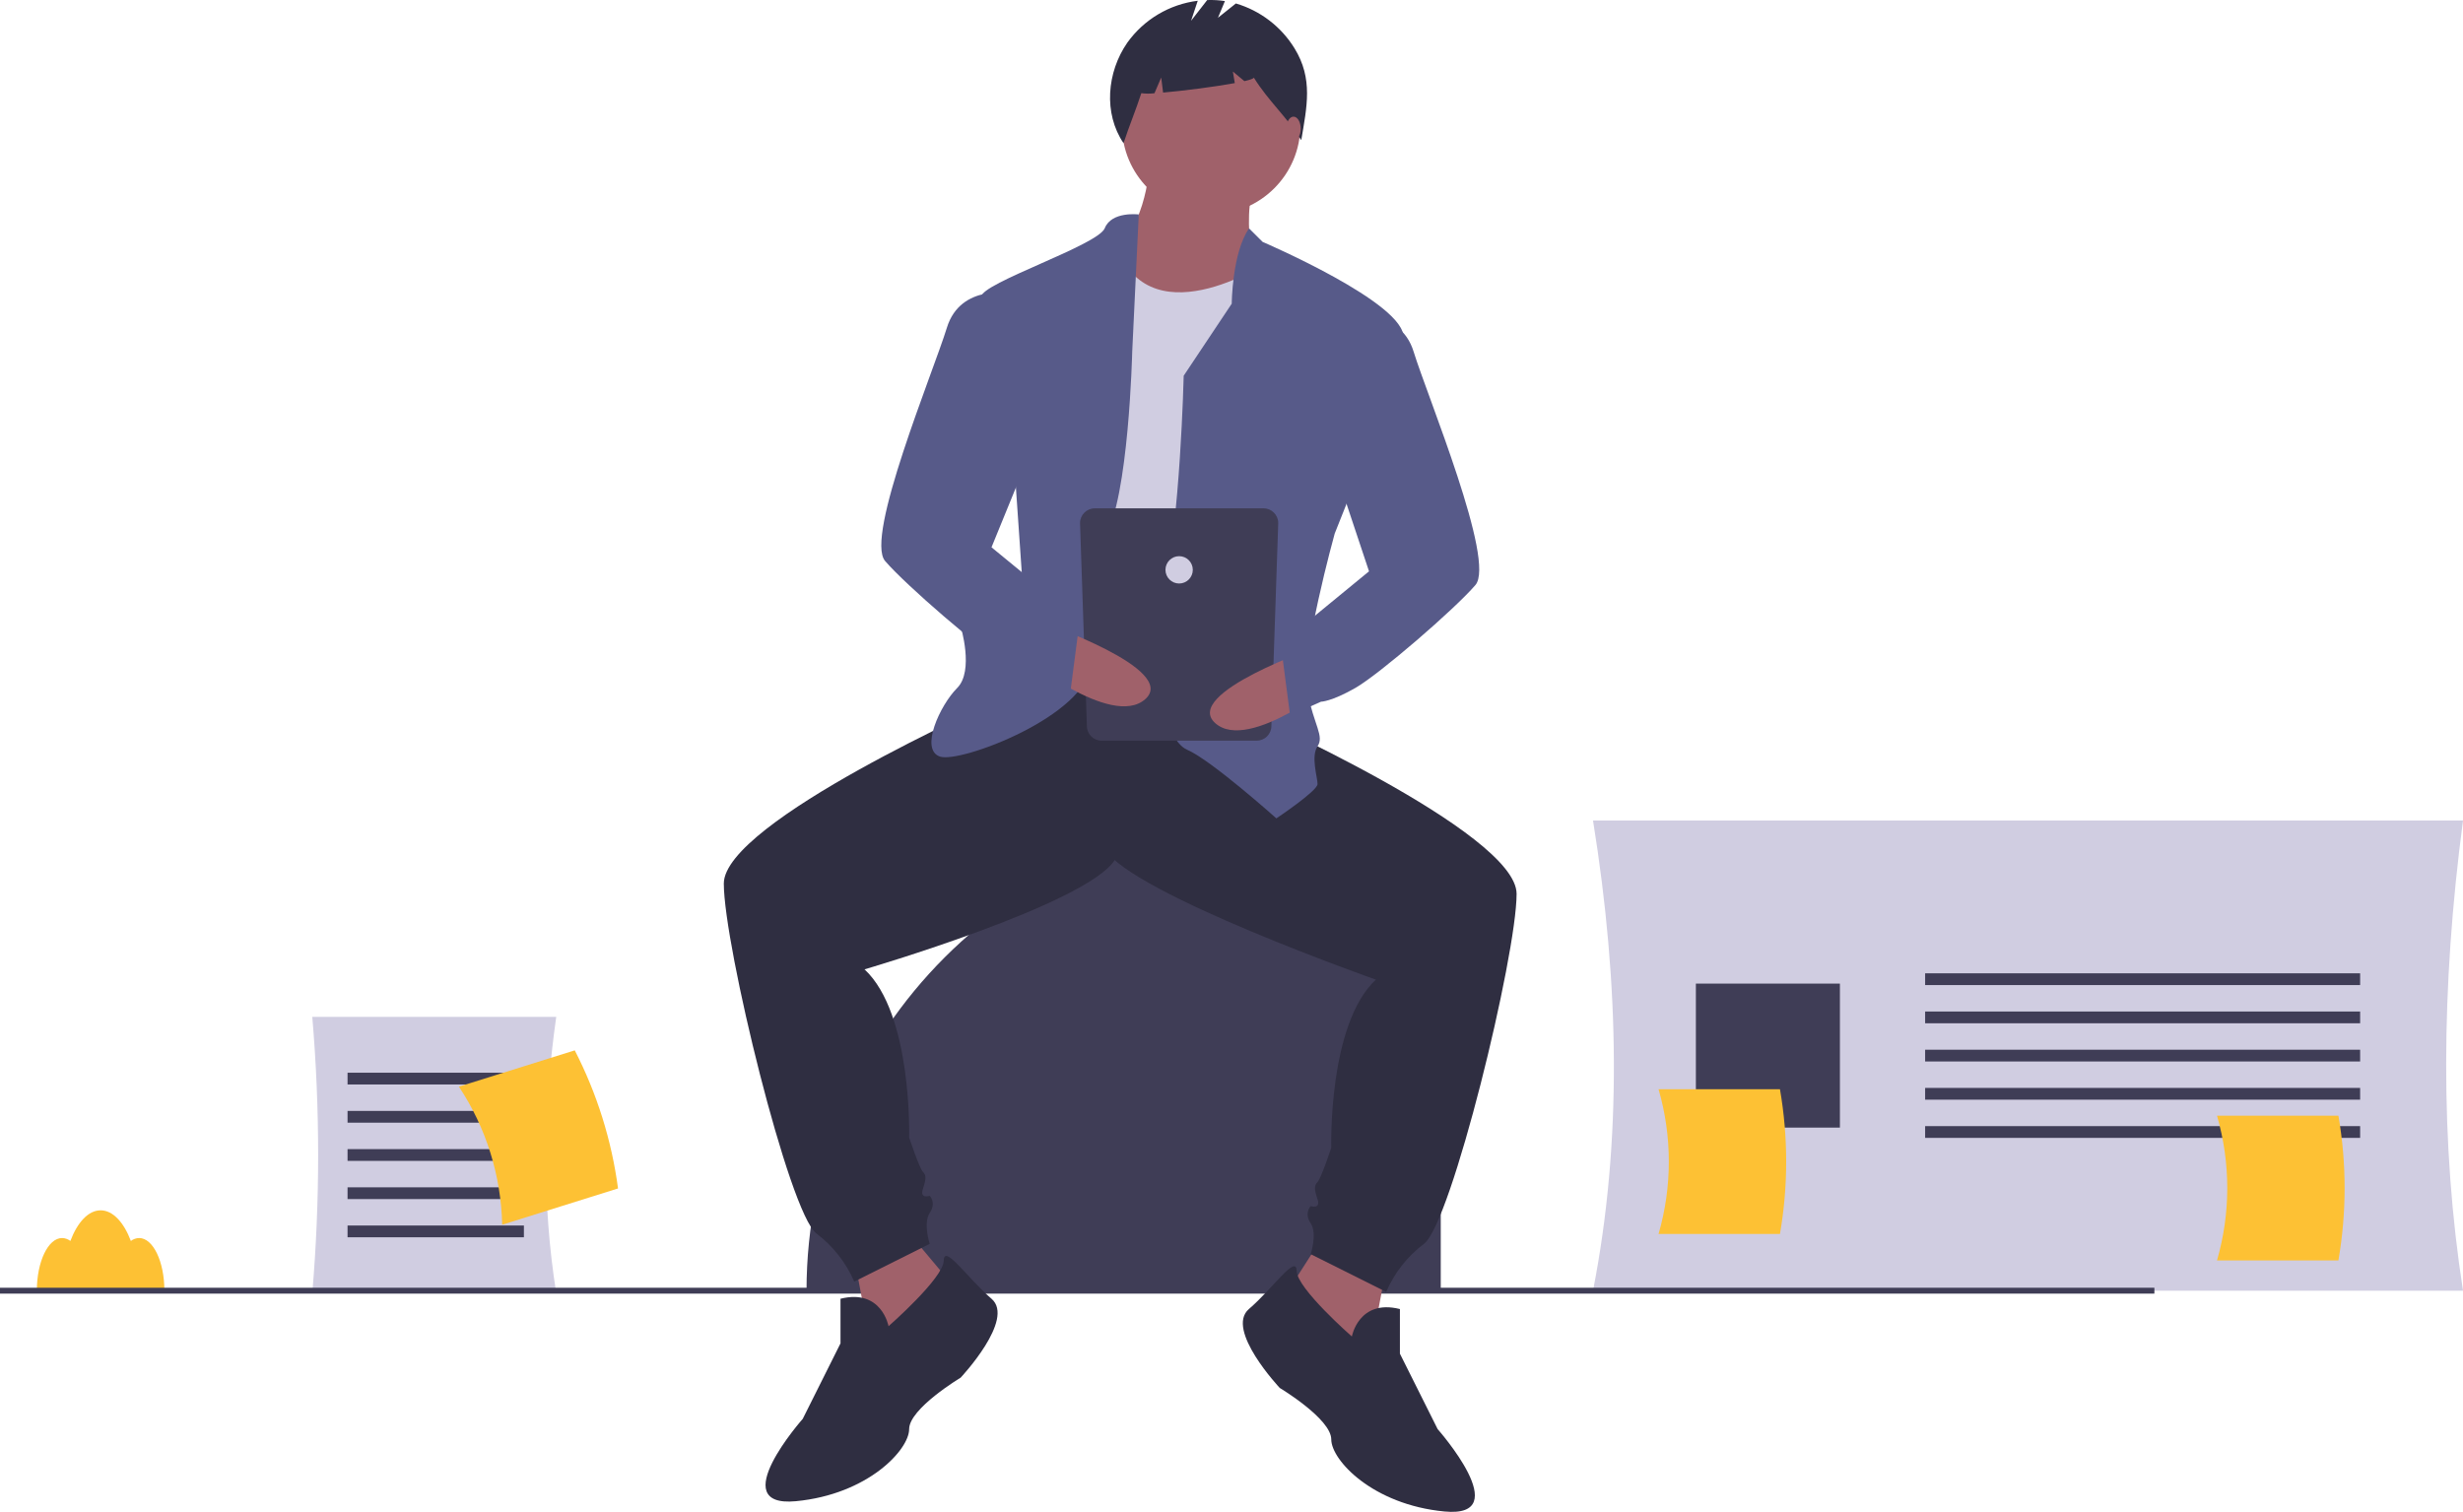
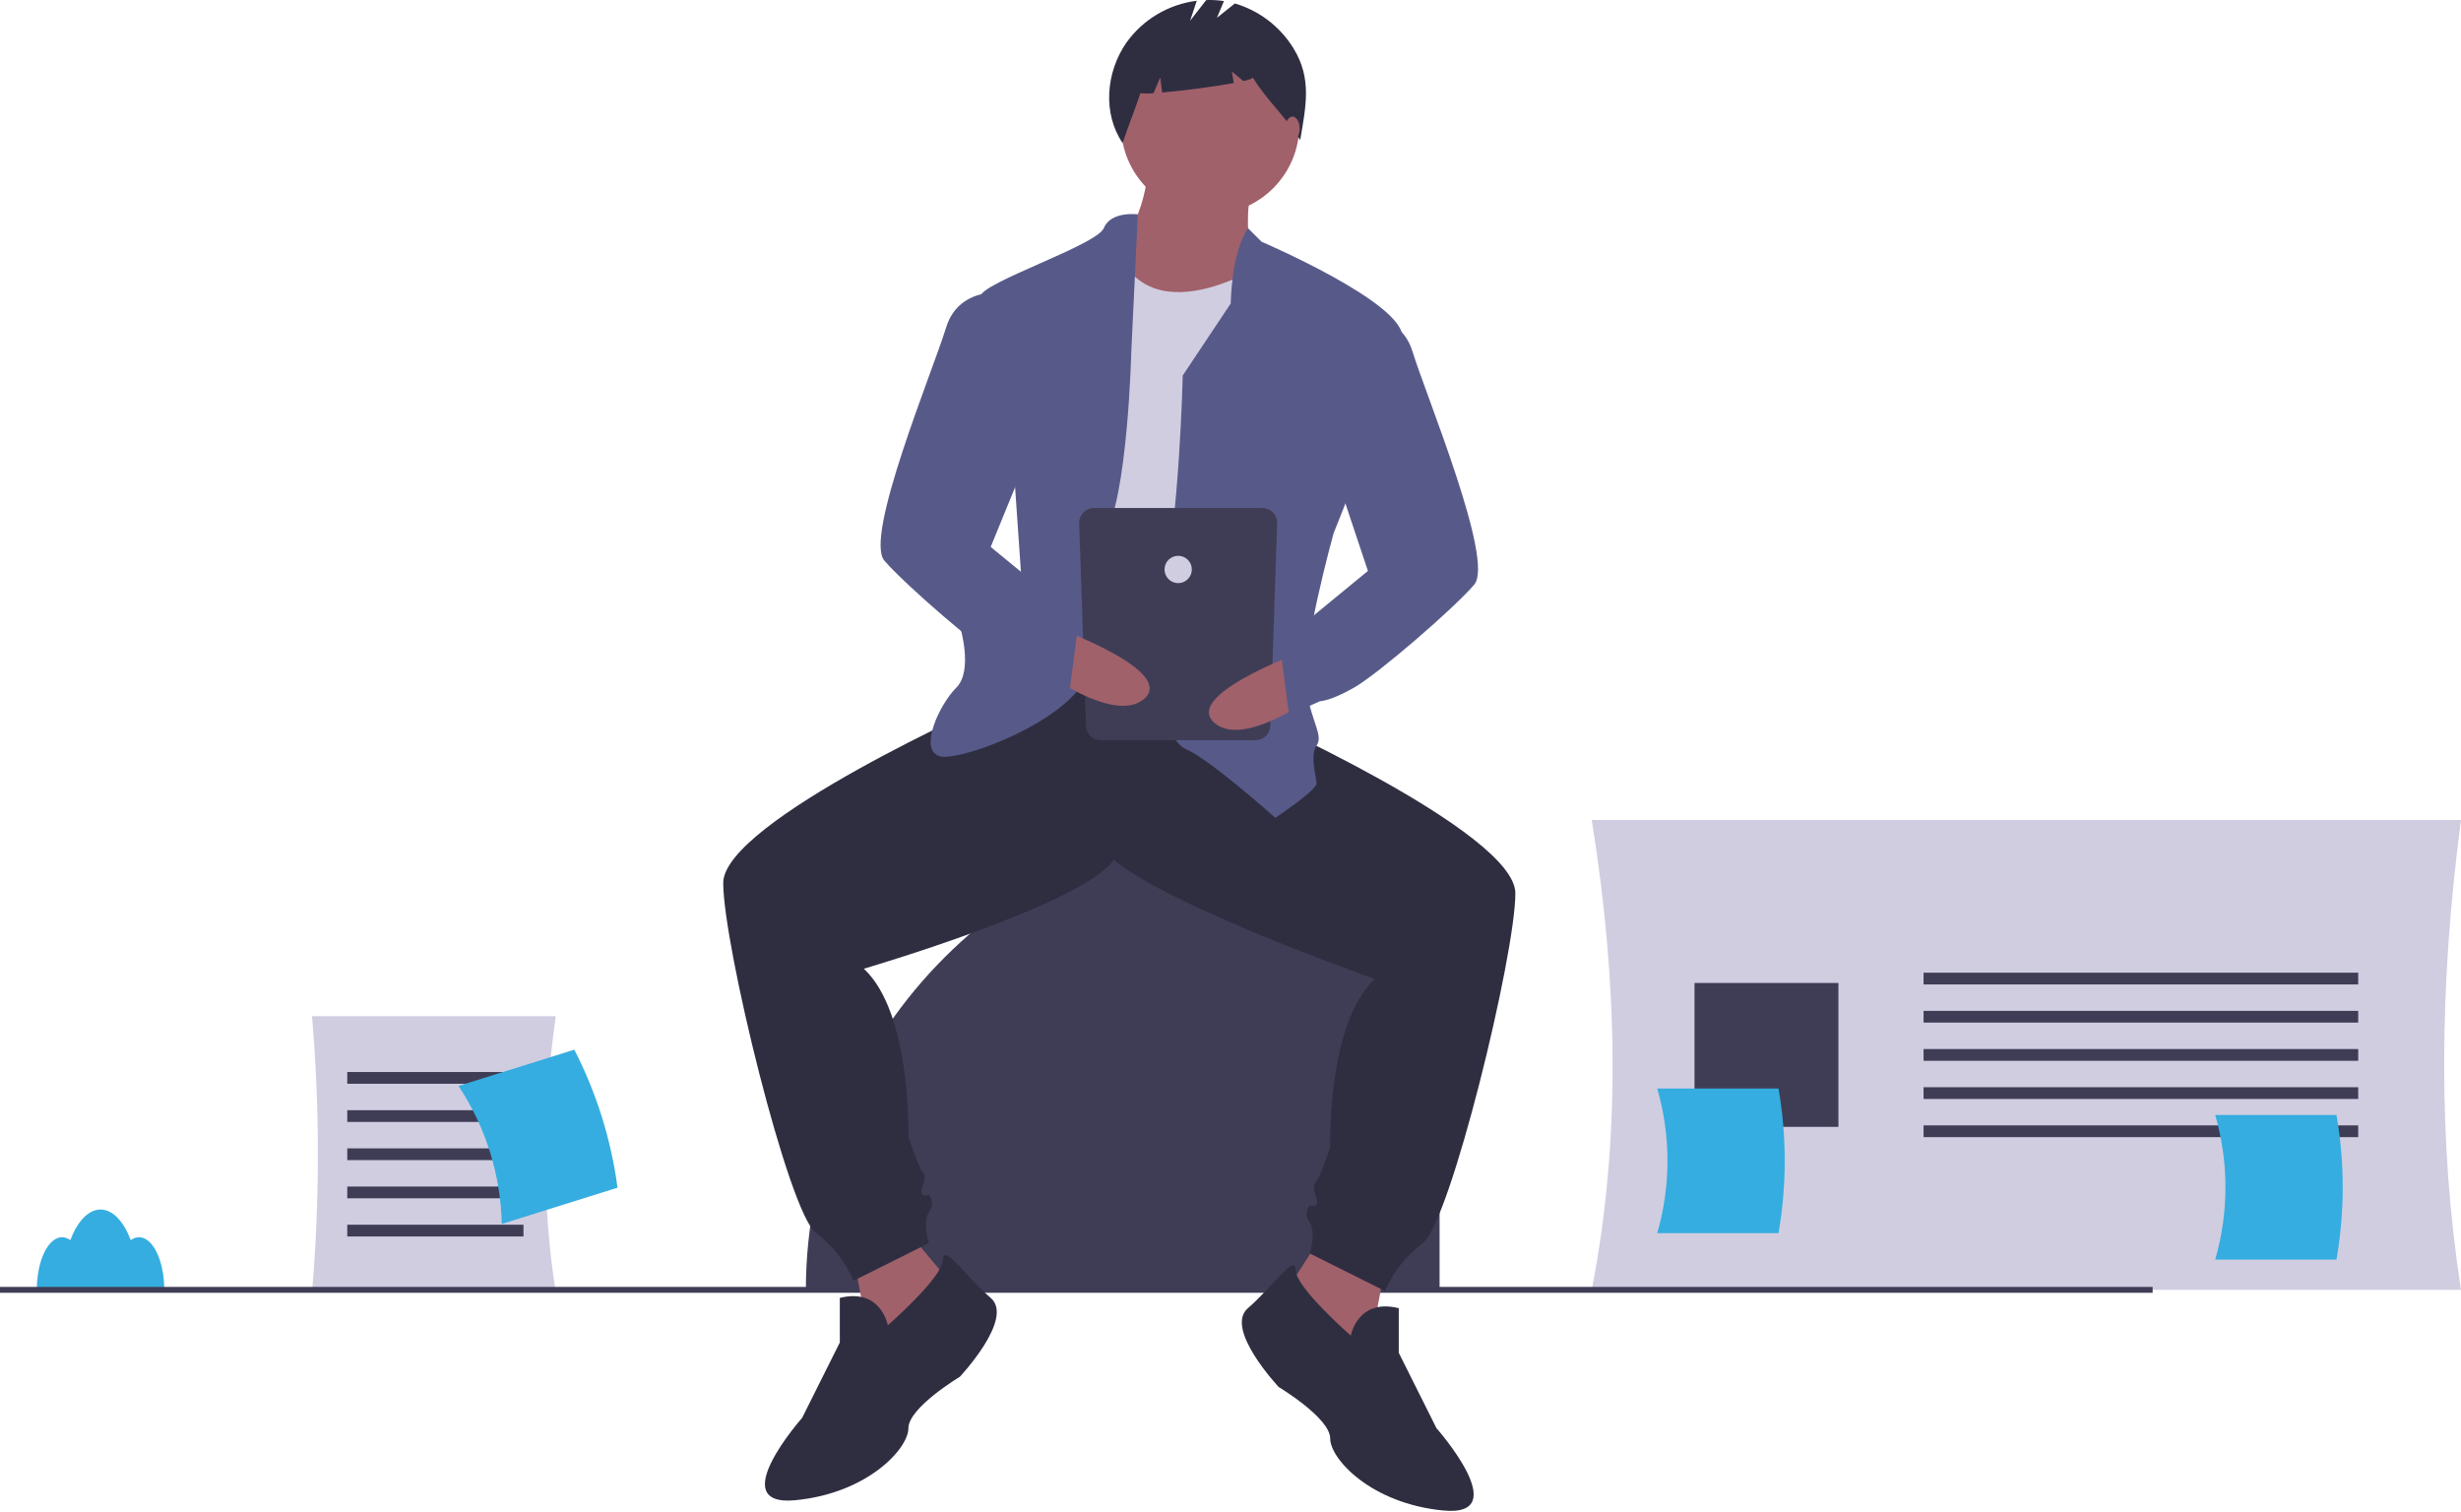
- <svg xmlns="http://www.w3.org/2000/svg" id="befb3988-1ef2-42f3-9de0-b031ba9e9b47" data-name="Layer 1" width="946" height="580.794" viewBox="0 0 946 580.794">
-   <path d="M1073,655.427H738.852c11.198-57.151,10.159-117.641,0-180.621H1073C1064.515,538.877,1064.253,599.204,1073,655.427Z" transform="translate(-127 -159.603)" fill="#d0cde1" />
-   <rect x="739.415" y="373.906" width="167.074" height="4.516" fill="#3f3d56" />
-   <rect x="739.415" y="388.581" width="167.074" height="4.516" fill="#3f3d56" />
-   <rect x="739.415" y="403.256" width="167.074" height="4.516" fill="#3f3d56" />
-   <rect x="739.415" y="417.932" width="167.074" height="4.516" fill="#3f3d56" />
-   <rect x="739.415" y="432.607" width="167.074" height="4.516" fill="#3f3d56" />
-   <rect x="651.363" y="377.857" width="55.315" height="55.315" fill="#3f3d56" />
-   <path d="M490.949,314.718h0a62.421,62.421,0,0,1,62.421,62.421V495.893a0,0,0,0,1,0,0H309.774a0,0,0,0,1,0,0v-0A181.174,181.174,0,0,1,490.949,314.718Z" fill="#3f3d56" />
-   <path d="M180.444,635.202a5.392,5.392,0,0,0-3.179,1.119c-2.71-7.161-6.905-11.763-11.618-11.763s-8.908,4.602-11.618,11.763a5.392,5.392,0,0,0-3.179-1.119c-5.354,0-9.695,9.055-9.695,20.225h48.983C190.138,644.257,185.798,635.202,180.444,635.202Z" transform="translate(-127 -159.603)" fill="#fdc134" />
-   <path d="M340.641,656.359h-93.697a627.008,627.008,0,0,0,0-106.115h93.697C335.482,586.588,335.18,622.016,340.641,656.359Z" transform="translate(-127 -159.603)" fill="#d0cde1" />
-   <rect x="133.49" y="412.09" width="67.733" height="4.516" fill="#3f3d56" />
-   <rect x="133.49" y="426.765" width="67.733" height="4.516" fill="#3f3d56" />
-   <rect x="133.49" y="441.441" width="67.733" height="4.516" fill="#3f3d56" />
-   <rect x="133.49" y="456.116" width="67.733" height="4.516" fill="#3f3d56" />
-   <rect x="133.49" y="470.792" width="67.733" height="4.516" fill="#3f3d56" />
-   <rect y="494.696" width="827.467" height="2.258" fill="#3f3d56" />
-   <polygon points="328.096 483.106 336.005 525.287 370.277 498.923 349.846 474.538 328.096 483.106" fill="#a0616a" />
-   <polygon points="532.411 487.06 524.502 529.241 490.23 502.878 506.707 477.174 532.411 487.06" fill="#a0616a" />
-   <path d="M528.913,408.076l-19.772,21.091s-104.135,46.136-104.135,69.862,25.045,126.543,35.59,134.452a45.871,45.871,0,0,1,14.5,18.454l29-14.5s-2.636-7.909,0-11.863,0-6.591,0-6.591-3.954,1.318-2.636-2.636,1.318-5.273,0-6.591-5.273-13.182-5.273-13.182,1.318-47.454-17.136-64.59c0,0,85.68-25.045,96.226-42.181s13.182-79.09,13.182-79.09Z" transform="translate(-127 -159.603)" fill="#2f2e41" />
-   <path d="M468.278,669.072s-2.636-14.5-18.454-10.545v17.136L435.324,704.662s-30.318,34.272-2.636,31.636,43.499-19.772,43.499-27.681,19.772-19.772,19.772-19.772,21.091-22.409,11.863-30.318-18.243-21.32-18.348-14.614S468.278,669.072,468.278,669.072Z" transform="translate(-127 -159.603)" fill="#2f2e41" />
-   <path d="M585.594,398.849l19.772,34.272s104.135,46.136,104.135,69.862-25.045,126.543-35.59,134.452a45.871,45.871,0,0,0-14.5,18.454L630.412,641.39s2.636-7.909,0-11.863,0-6.591,0-6.591,3.954,1.318,2.636-2.636-1.318-5.273,0-6.591,5.273-13.182,5.273-13.182-1.318-47.454,17.136-64.59c0,0-93.589-32.954-104.135-50.09-13.505-21.946-3.631-112.067-6.591-81.726Z" transform="translate(-127 -159.603)" fill="#2f2e41" />
-   <path d="M646.23,673.026s2.636-14.5,18.454-10.545V679.617l14.5,29s30.318,34.272,2.636,31.636S638.321,720.48,638.321,712.571s-19.772-19.772-19.772-19.772-21.091-22.409-11.863-30.318,18.243-21.32,18.348-14.614S646.23,673.026,646.23,673.026Z" transform="translate(-127 -159.603)" fill="#2f2e41" />
-   <circle cx="465.185" cy="48.113" r="34.272" fill="#a0616a" />
-   <path d="M568.458,223.534s-1.318,27.681-18.454,35.59,27.681,35.59,27.681,35.59l32.954-17.136s-7.909-38.227-1.318-46.136S568.458,223.534,568.458,223.534Z" transform="translate(-127 -159.603)" fill="#a0616a" />
-   <path d="M615.912,259.124s-45.92,31.314-59.869-4.115c0,0-33.721,13.342-32.402,22.569s-2.636,135.77-2.636,135.77,55.363,15.818,71.181,0S615.912,259.124,615.912,259.124Z" transform="translate(-127 -159.603)" fill="#d0cde1" />
-   <path d="M606.748,247.346l5.209,5.187s55.363,23.727,54.045,36.908-26.363,75.135-26.363,75.135-13.182,47.454-10.545,60.635,6.591,17.136,3.954,21.091,0,11.863,0,14.5S617.23,473.984,617.23,473.984s-25.045-22.409-34.272-26.363-15.818-34.272-9.227-60.635,7.909-83.044,7.909-83.044l18.454-27.681S600.221,256.659,606.748,247.346Z" transform="translate(-127 -159.603)" fill="#575a89" />
-   <path d="M564.38,241.988s-10.421-1.318-13.058,5.273-47.454,21.091-47.454,26.363,13.182,71.181,13.182,71.181l2.636,38.227L495.959,400.167s5.273,17.136-1.318,23.727-14.5,23.727-6.591,26.363,56.681-15.818,57.999-35.59S542.095,380.395,551.322,365.895s10.545-71.181,10.545-71.181Z" transform="translate(-127 -159.603)" fill="#575a89" />
-   <path d="M624.193,178.146a39.582,39.582,0,0,0-22.516-17.213l-6.884,5.507,2.676-6.424a36.439,36.439,0,0,0-6.804-.393l-6.194,7.964,2.564-7.691a39.204,39.204,0,0,0-27.045,16.087c-7.883,11.367-9.213,27.175-1.46,38.631,2.128-6.541,4.712-12.678,6.84-19.219a19.361,19.361,0,0,0,5.043.025l2.59-6.042.723,5.787c8.026-.699,19.931-2.235,27.54-3.641l-.74-4.439,4.427,3.689c2.331-.537,3.715-1.023,3.601-1.395,5.659,9.123,12.585,14.95,18.243,24.073C628.947,200.582,631.421,189.885,624.193,178.146Z" transform="translate(-127 -159.603)" fill="#2f2e41" />
-   <ellipse cx="496.821" cy="49.431" rx="2.768" ry="4.614" fill="#a0616a" />
-   <path d="M609.671,444.134h-59.568a5.653,5.653,0,0,1-5.653-5.653l-2.625-77.943a5.653,5.653,0,0,1,5.653-5.653H612.296a5.653,5.653,0,0,1,5.653,5.653l-2.625,77.943A5.653,5.653,0,0,1,609.671,444.134Z" transform="translate(-127 -159.603)" fill="#3f3d56" />
-   <circle cx="452.887" cy="218.907" r="5.25" fill="#d0cde1" />
-   <path d="M633.396,407.906s-52.618,18.038-39.61,29.524,47.664-16.88,47.664-16.88Z" transform="translate(-127 -159.603)" fill="#a0616a" />
-   <path d="M644.911,281.533s19.772-3.954,25.045,13.182,31.636,80.408,23.727,89.635-36.908,34.272-46.136,39.545-13.182,5.273-13.182,5.273l-11.863,5.273-3.954-30.318,13.529-8.014,20.743-17.031-11.863-35.59Z" transform="translate(-127 -159.603)" fill="#575a89" />
-   <path d="M527.247,398.679S579.865,416.717,566.857,428.203s-47.664-16.88-47.664-16.88Z" transform="translate(-127 -159.603)" fill="#a0616a" />
-   <path d="M515.732,272.306s-19.772-3.954-25.045,13.182S459.051,365.895,466.96,375.122s36.908,34.272,46.136,39.545,13.182,5.273,13.182,5.273l11.863,5.273,3.954-30.318-13.529-8.014-20.743-17.031,19.113-46.795Z" transform="translate(-127 -159.603)" fill="#575a89" />
-   <path d="M319.882,630.093l44.495-13.939a163.079,163.079,0,0,0-16.619-53.051l-44.495,13.939A100.031,100.031,0,0,1,319.882,630.093Z" transform="translate(-127 -159.603)" fill="#fdc134" />
-   <path d="M764.031,633.634h46.627a163.079,163.079,0,0,0,0-55.593h-46.627A100.031,100.031,0,0,1,764.031,633.634Z" transform="translate(-127 -159.603)" fill="#fdc134" />
-   <path d="M978.518,643.794h46.627a163.08,163.08,0,0,0,0-55.593H978.518A100.031,100.031,0,0,1,978.518,643.794Z" transform="translate(-127 -159.603)" fill="#fdc134" />
+ <svg xmlns="http://www.w3.org/2000/svg" width="100%" height="100%" viewBox="0 0 946 581" version="1.1" xml:space="preserve" style="fill-rule:evenodd;clip-rule:evenodd;stroke-linejoin:round;stroke-miterlimit:2;">
+   <g transform="matrix(1,0,0,1,-127,-159.603)">
+     <path d="M1073,655.427L738.852,655.427C750.05,598.276 749.011,537.786 738.852,474.807L1073,474.807C1064.52,538.877 1064.25,599.204 1073,655.427Z" style="fill:rgb(208,205,225);fill-rule:nonzero;" />
+   </g>
+   <rect x="739.415" y="373.906" width="167.074" height="4.516" style="fill:rgb(63,61,86);" />
+   <rect x="739.415" y="388.581" width="167.074" height="4.516" style="fill:rgb(63,61,86);" />
+   <rect x="739.415" y="403.256" width="167.074" height="4.516" style="fill:rgb(63,61,86);" />
+   <rect x="739.415" y="417.932" width="167.074" height="4.516" style="fill:rgb(63,61,86);" />
+   <rect x="739.415" y="432.607" width="167.074" height="4.516" style="fill:rgb(63,61,86);" />
+   <rect x="651.363" y="377.857" width="55.315" height="55.315" style="fill:rgb(63,61,86);" />
+   <path d="M490.949,314.718L490.949,314.718C525.192,314.718 553.37,342.896 553.37,377.14L553.37,495.893L309.774,495.893L309.774,495.893C309.774,396.503 391.559,314.718 490.949,314.718Z" style="fill:rgb(63,61,86);fill-rule:nonzero;" />
+   <g transform="matrix(1,0,0,1,-127,-159.603)">
+     <path d="M180.444,635.202C179.292,635.226 178.177,635.618 177.264,636.321C174.554,629.16 170.359,624.558 165.646,624.558C160.934,624.558 156.739,629.16 154.029,636.321C153.116,635.618 152.001,635.226 150.849,635.202C145.495,635.202 141.155,644.257 141.155,655.427L190.138,655.427C190.138,644.257 185.798,635.202 180.444,635.202Z" style="fill:rgb(53,173,224);fill-rule:nonzero;" />
+   </g>
+   <g transform="matrix(1,0,0,1,-127,-159.603)">
+     <path d="M340.641,656.359L246.944,656.359C249.942,621.051 249.942,585.552 246.944,550.244L340.641,550.244C335.482,586.588 335.18,622.016 340.641,656.359Z" style="fill:rgb(208,205,225);fill-rule:nonzero;" />
+   </g>
+   <rect x="133.49" y="412.09" width="67.733" height="4.516" style="fill:rgb(63,61,86);" />
+   <rect x="133.49" y="426.765" width="67.733" height="4.516" style="fill:rgb(63,61,86);" />
+   <rect x="133.49" y="441.441" width="67.733" height="4.516" style="fill:rgb(63,61,86);" />
+   <rect x="133.49" y="456.116" width="67.733" height="4.516" style="fill:rgb(63,61,86);" />
+   <rect x="133.49" y="470.792" width="67.733" height="4.516" style="fill:rgb(63,61,86);" />
+   <rect x="0" y="494.696" width="827.467" height="2.258" style="fill:rgb(63,61,86);" />
+   <path d="M328.096,483.106L336.005,525.287L370.277,498.923L349.846,474.538L328.096,483.106Z" style="fill:rgb(160,97,106);fill-rule:nonzero;" />
+   <path d="M532.411,487.06L524.502,529.241L490.23,502.878L506.707,477.174L532.411,487.06Z" style="fill:rgb(160,97,106);fill-rule:nonzero;" />
+   <g transform="matrix(1,0,0,1,-127,-159.603)">
+     <path d="M528.913,408.076L509.141,429.167C509.141,429.167 405.006,475.302 405.006,499.029C405.006,522.756 430.051,625.572 440.597,633.481C446.948,638.271 451.945,644.632 455.096,651.936L484.096,637.436C484.096,637.436 481.46,629.527 484.096,625.572C486.732,621.618 484.096,618.982 484.096,618.982C484.096,618.982 480.141,620.3 481.46,616.345C482.778,612.391 482.778,611.073 481.46,609.755C480.141,608.436 476.187,596.573 476.187,596.573C476.187,596.573 477.505,549.119 459.051,531.983C459.051,531.983 544.731,506.938 555.277,489.802C565.822,472.666 568.458,410.712 568.458,410.712L528.913,408.076Z" style="fill:rgb(47,46,65);fill-rule:nonzero;" />
+   </g>
+   <g transform="matrix(1,0,0,1,-127,-159.603)">
+     <path d="M468.278,669.072C468.278,669.072 465.642,654.572 449.824,658.526L449.824,675.663L435.324,704.662C435.324,704.662 405.006,738.934 432.688,736.298C460.369,733.662 476.187,716.526 476.187,708.617C476.187,700.708 495.959,688.844 495.959,688.844C495.959,688.844 517.05,666.435 507.823,658.526C498.596,650.618 489.58,637.206 489.474,643.912C489.369,650.617 468.278,669.072 468.278,669.072Z" style="fill:rgb(47,46,65);fill-rule:nonzero;" />
+   </g>
+   <g transform="matrix(1,0,0,1,-127,-159.603)">
+     <path d="M585.594,398.849L605.367,433.121C605.367,433.121 709.501,479.257 709.501,502.984C709.501,526.711 684.456,629.527 673.911,637.436C667.56,642.226 662.562,648.586 659.411,655.89L630.412,641.39C630.412,641.39 633.048,633.481 630.412,629.527C627.775,625.573 630.412,622.936 630.412,622.936C630.412,622.936 634.366,624.254 633.048,620.3C631.73,616.345 631.73,615.027 633.048,613.709C634.366,612.391 638.321,600.527 638.321,600.527C638.321,600.527 637.002,553.074 655.457,535.938C655.457,535.938 561.867,502.984 551.322,485.848C537.817,463.901 547.691,373.781 544.731,404.122L585.594,398.849Z" style="fill:rgb(47,46,65);fill-rule:nonzero;" />
+   </g>
+   <g transform="matrix(1,0,0,1,-127,-159.603)">
+     <path d="M646.23,673.026C646.23,673.026 648.866,658.526 664.684,662.481L664.684,679.617L679.184,708.617C679.184,708.617 709.501,742.889 681.82,740.252C654.138,737.616 638.321,720.48 638.321,712.571C638.321,704.662 618.548,692.799 618.548,692.799C618.548,692.799 597.458,670.39 606.685,662.481C615.912,654.572 624.927,641.161 625.033,647.866C625.139,654.572 646.23,673.026 646.23,673.026Z" style="fill:rgb(47,46,65);fill-rule:nonzero;" />
+   </g>
+   <circle cx="465.185" cy="48.113" r="34.272" style="fill:rgb(160,97,106);" />
+   <g transform="matrix(1,0,0,1,-127,-159.603)">
+     <path d="M568.458,223.534C568.458,223.534 567.14,251.215 550.004,259.124C532.868,267.033 577.685,294.714 577.685,294.714L610.639,277.578C610.639,277.578 602.73,239.352 609.321,231.443C615.912,223.534 568.458,223.534 568.458,223.534Z" style="fill:rgb(160,97,106);fill-rule:nonzero;" />
+   </g>
+   <g transform="matrix(1,0,0,1,-127,-159.603)">
+     <path d="M615.912,259.124C615.912,259.124 569.991,290.438 556.043,255.009C556.043,255.009 522.323,268.351 523.641,277.578C524.959,286.805 521.004,413.349 521.004,413.349C521.004,413.349 576.367,429.167 592.185,413.349C608.003,397.531 615.912,259.124 615.912,259.124Z" style="fill:rgb(208,205,225);fill-rule:nonzero;" />
+   </g>
+   <g transform="matrix(1,0,0,1,-127,-159.603)">
+     <path d="M606.748,247.346L611.957,252.533C611.957,252.533 667.32,276.26 666.002,289.442C664.684,302.623 639.639,364.577 639.639,364.577C639.639,364.577 626.457,412.031 629.093,425.212C631.73,438.394 635.684,442.348 633.048,446.303C630.412,450.257 633.048,458.166 633.048,460.802C633.048,463.439 617.23,473.984 617.23,473.984C617.23,473.984 592.185,451.575 582.958,447.621C573.731,443.666 567.14,413.349 573.731,386.986C580.322,360.622 581.64,303.941 581.64,303.941L600.094,276.26C600.094,276.26 600.221,256.659 606.748,247.346Z" style="fill:rgb(87,90,137);fill-rule:nonzero;" />
+   </g>
+   <g transform="matrix(1,0,0,1,-127,-159.603)">
+     <path d="M564.38,241.988C564.38,241.988 553.958,240.67 551.322,247.261C548.686,253.851 503.868,268.351 503.868,273.624C503.868,278.896 517.05,344.804 517.05,344.804L519.686,383.031L495.959,400.167C495.959,400.167 501.232,417.303 494.641,423.894C488.05,430.485 480.141,447.621 488.05,450.257C495.959,452.894 544.731,434.439 546.049,414.667C547.367,394.895 542.095,380.395 551.322,365.895C560.549,351.395 561.867,294.714 561.867,294.714L564.38,241.988Z" style="fill:rgb(87,90,137);fill-rule:nonzero;" />
+   </g>
+   <g transform="matrix(1,0,0,1,-127,-159.603)">
+     <path d="M624.193,178.146C619.071,169.828 611.047,163.694 601.677,160.933L594.793,166.44L597.47,160.017C595.219,159.673 592.941,159.542 590.666,159.624L584.472,167.587L587.035,159.896C576.175,161.246 566.36,167.084 559.991,175.983C552.107,187.35 550.777,203.158 558.531,214.614C560.659,208.073 563.242,201.936 565.371,195.395C567.044,195.623 568.739,195.631 570.414,195.419L573.003,189.377L573.727,195.164C581.753,194.464 593.658,192.929 601.267,191.522L600.527,187.083L604.954,190.772C607.285,190.235 608.669,189.749 608.555,189.377C614.214,198.5 621.14,204.327 626.798,213.45C628.947,200.582 631.421,189.885 624.193,178.146Z" style="fill:rgb(47,46,65);fill-rule:nonzero;" />
+   </g>
+   <ellipse cx="496.821" cy="49.431" rx="2.768" ry="4.614" style="fill:rgb(160,97,106);" />
+   <g transform="matrix(1,0,0,1,-127,-159.603)">
+     <path d="M609.671,444.134L550.103,444.134C547.002,444.134 544.45,441.582 544.45,438.481L541.825,360.539C541.825,357.437 544.377,354.886 547.478,354.886L612.296,354.886C615.397,354.886 617.949,357.437 617.949,360.539L615.324,438.481C615.324,441.582 612.772,444.134 609.671,444.134Z" style="fill:rgb(63,61,86);fill-rule:nonzero;" />
+   </g>
+   <circle cx="452.887" cy="218.907" r="5.25" style="fill:rgb(208,205,225);" />
+   <g transform="matrix(1,0,0,1,-127,-159.603)">
+     <path d="M633.396,407.906C633.396,407.906 580.778,425.944 593.786,437.43C606.794,448.916 641.45,420.55 641.45,420.55L633.396,407.906Z" style="fill:rgb(160,97,106);fill-rule:nonzero;" />
+   </g>
+   <g transform="matrix(1,0,0,1,-127,-159.603)">
+     <path d="M644.911,281.533C644.911,281.533 664.684,277.578 669.956,294.714C675.229,311.85 701.592,375.122 693.683,384.349C685.774,393.576 656.775,418.621 647.548,423.894C638.321,429.167 634.366,429.167 634.366,429.167L622.503,434.439L618.548,404.122L632.077,396.107L652.82,379.077L640.957,343.486L644.911,281.533Z" style="fill:rgb(87,90,137);fill-rule:nonzero;" />
+   </g>
+   <g transform="matrix(1,0,0,1,-127,-159.603)">
+     <path d="M527.247,398.679C527.247,398.679 579.865,416.717 566.857,428.203C553.849,439.689 519.193,411.323 519.193,411.323L527.247,398.679Z" style="fill:rgb(160,97,106);fill-rule:nonzero;" />
+   </g>
+   <g transform="matrix(1,0,0,1,-127,-159.603)">
+     <path d="M515.732,272.306C515.732,272.306 495.959,268.351 490.687,285.487C485.414,302.623 459.051,365.895 466.96,375.122C474.869,384.349 503.868,409.394 513.095,414.667C522.323,419.94 526.277,419.94 526.277,419.94L538.14,425.212L542.095,394.895L528.566,386.88L507.823,369.849L526.936,323.055L515.732,272.306Z" style="fill:rgb(87,90,137);fill-rule:nonzero;" />
+   </g>
+   <g transform="matrix(1,0,0,1,-127,-159.603)">
+     <path d="M319.882,630.093L364.376,616.154C361.914,597.65 356.292,579.705 347.757,563.103L303.262,577.042C313.702,592.799 319.466,611.196 319.882,630.093Z" style="fill:rgb(53,173,224);fill-rule:nonzero;" />
+   </g>
+   <g transform="matrix(1,0,0,1,-127,-159.603)">
+     <path d="M764.031,633.634L810.657,633.634C813.839,615.239 813.839,596.435 810.657,578.04L764.031,578.04C769.283,596.197 769.283,615.477 764.031,633.634Z" style="fill:rgb(53,173,224);fill-rule:nonzero;" />
+   </g>
+   <g transform="matrix(1,0,0,1,-127,-159.603)">
+     <path d="M978.518,643.794L1025.14,643.794C1028.33,625.399 1028.33,606.594 1025.14,588.2L978.518,588.2C983.77,606.357 983.77,625.637 978.518,643.794Z" style="fill:rgb(53,173,224);fill-rule:nonzero;" />
+   </g>
</svg>
